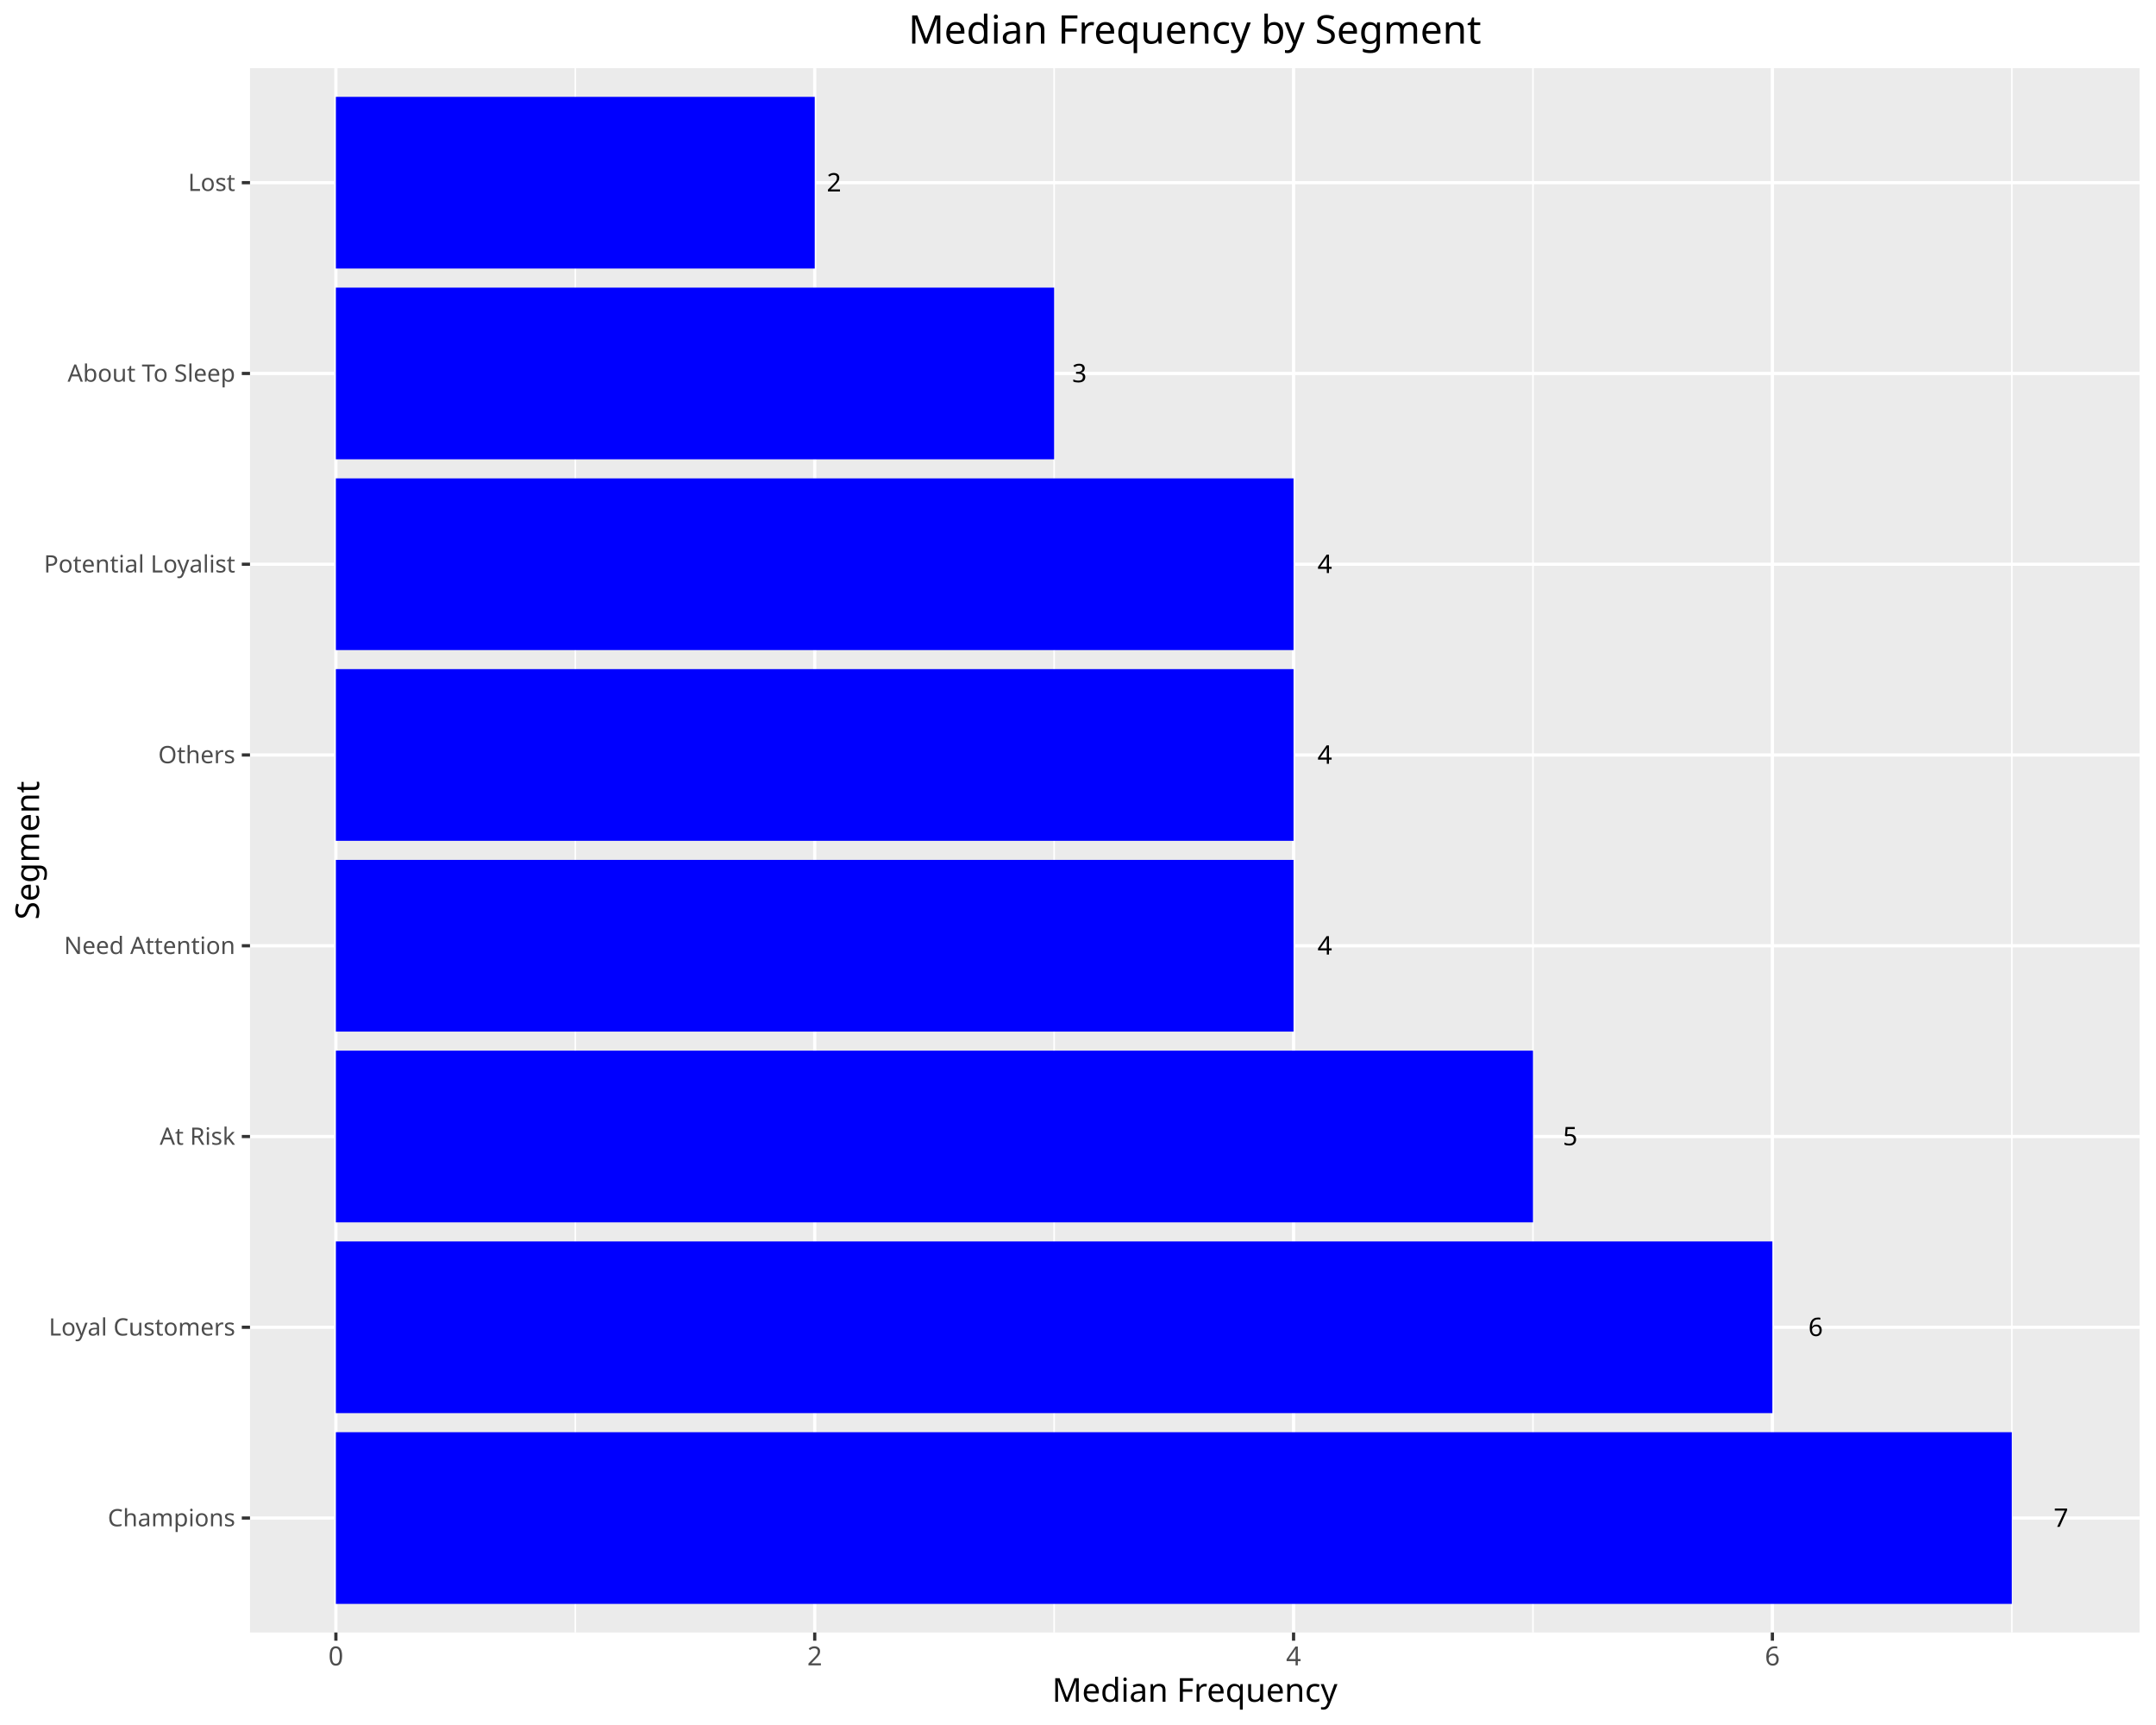
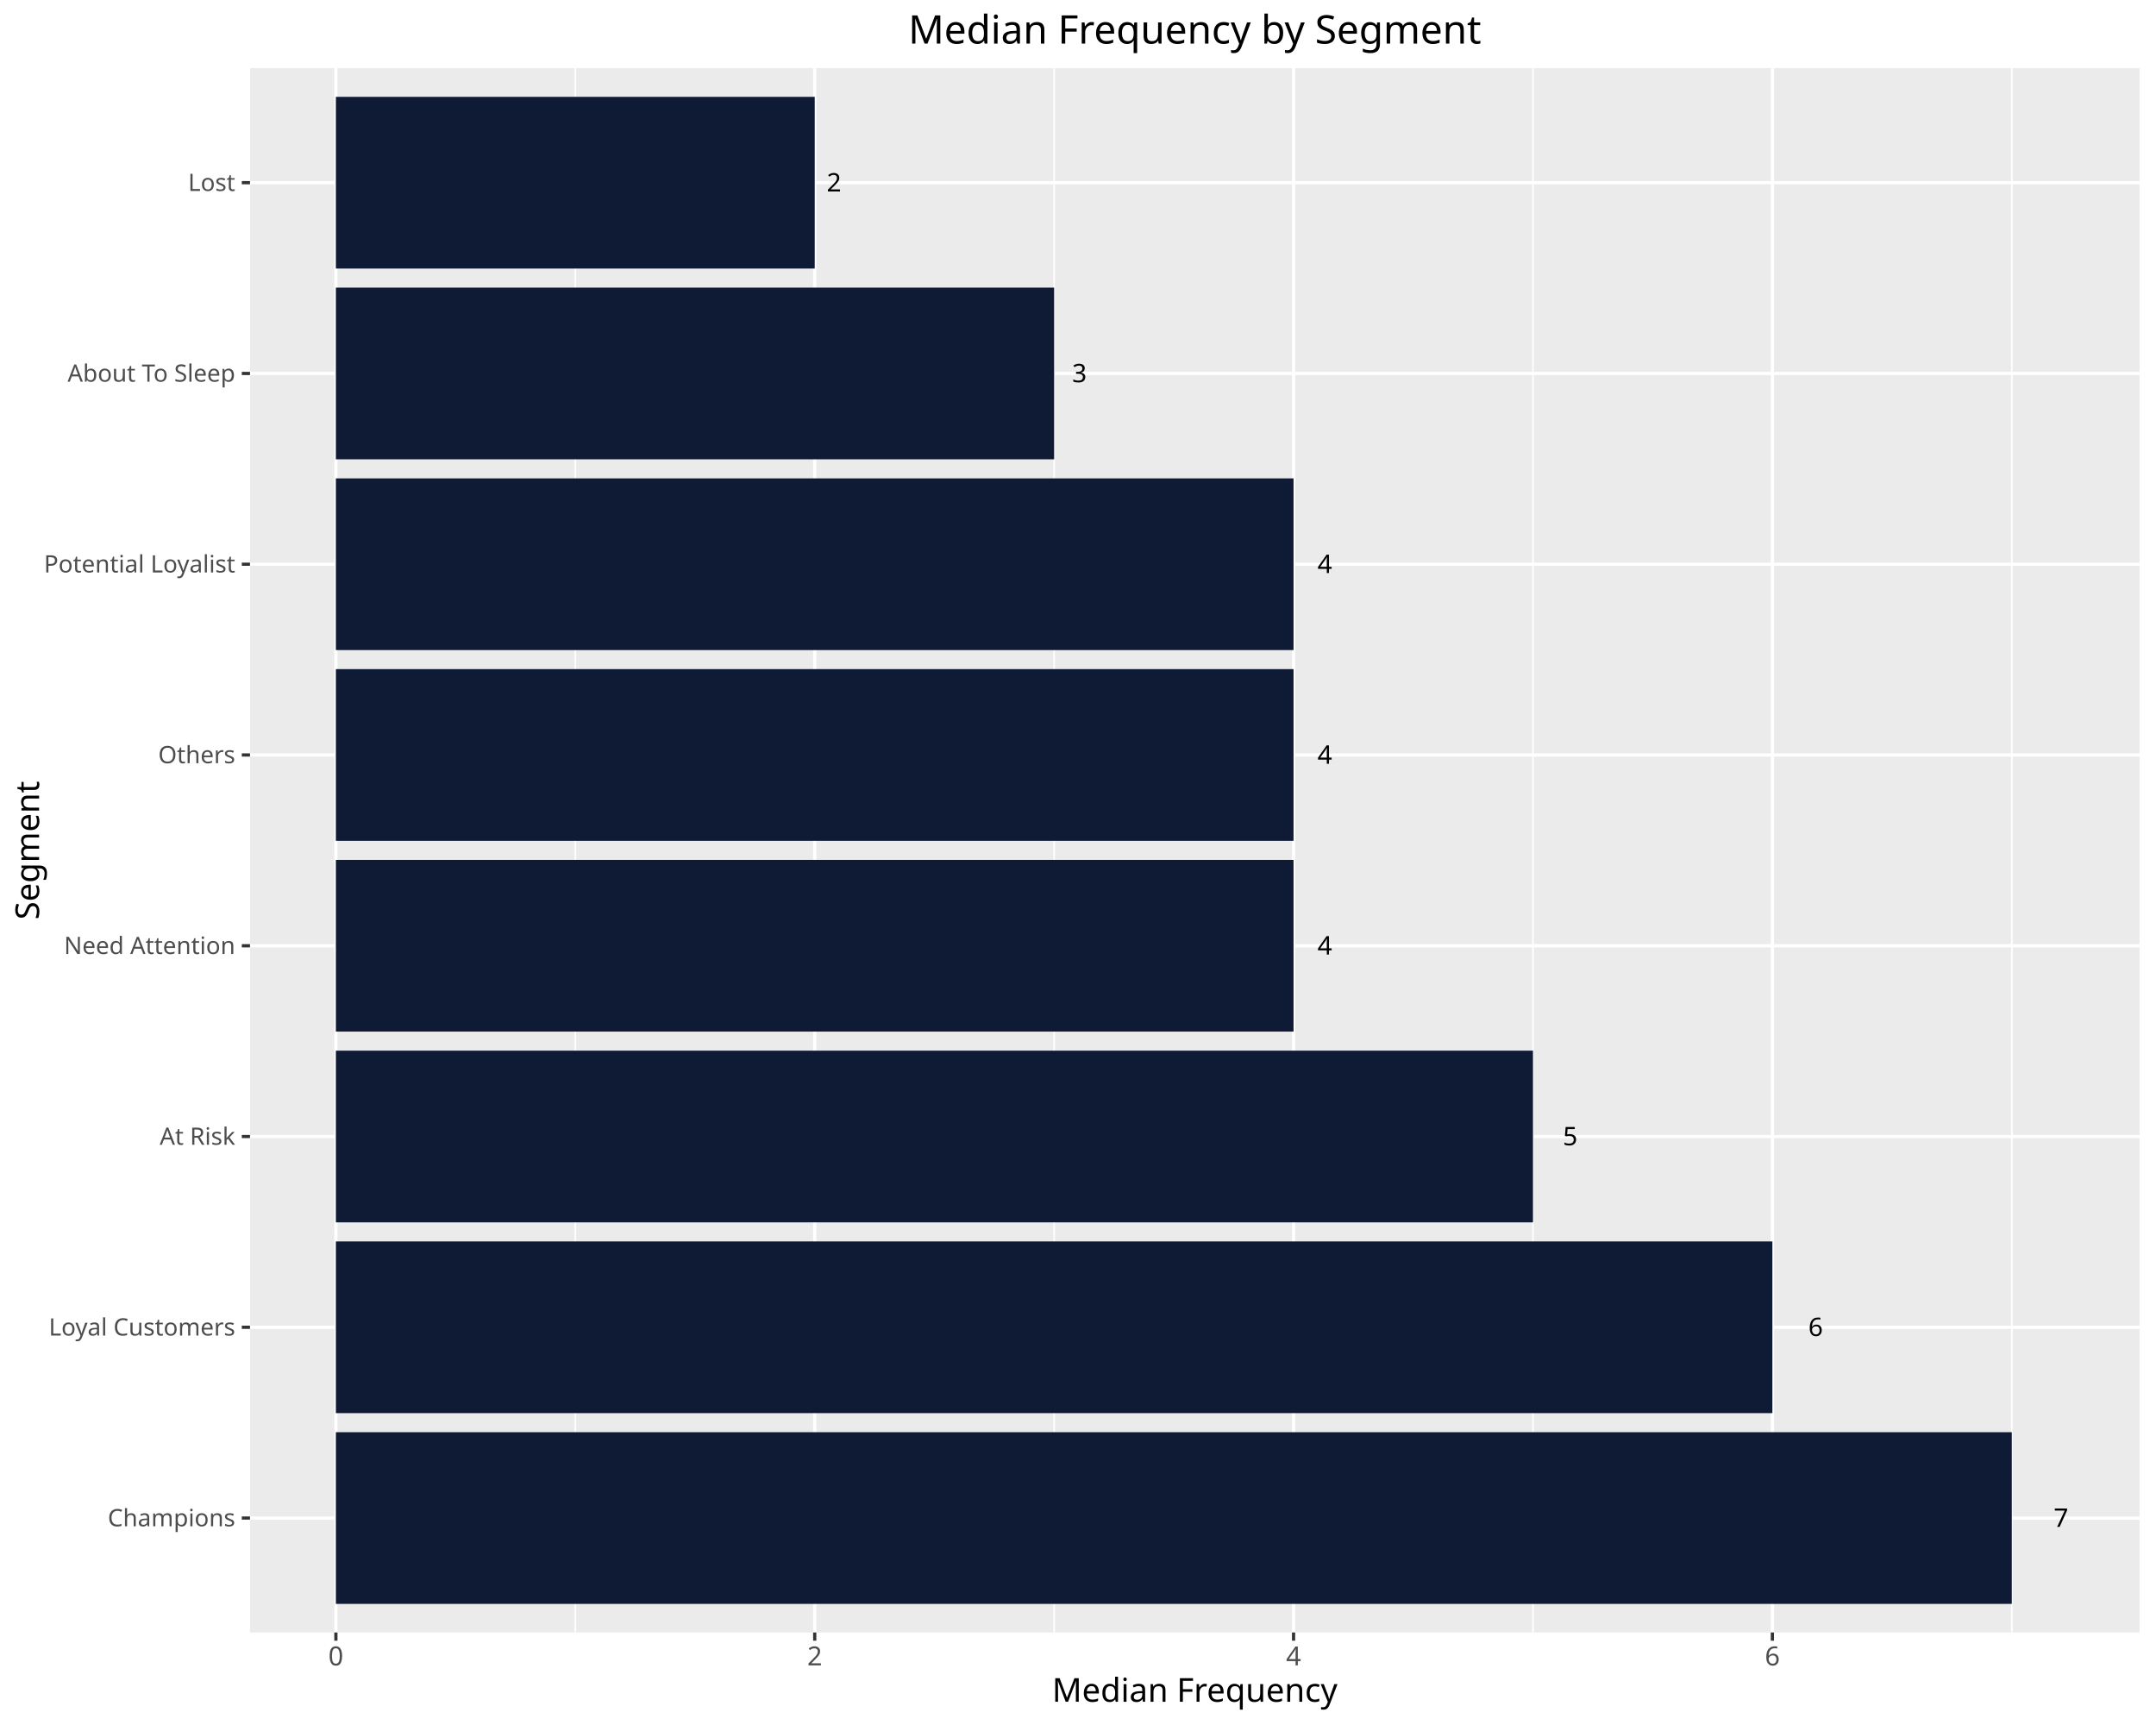
<svg xmlns="http://www.w3.org/2000/svg" class="svglite" data-engine-version="2.0" width="720.00pt" height="576.00pt" viewBox="0 0 720.00 576.00">
  <defs>
    <style type="text/css">
    .svglite line, .svglite polyline, .svglite polygon, .svglite path, .svglite rect, .svglite circle {
      fill: none;
      stroke: #000000;
      stroke-linecap: round;
      stroke-linejoin: round;
      stroke-miterlimit: 10.00;
    }
  </style>
  </defs>
  <rect width="100%" height="100%" style="stroke: none; fill: #FFFFFF;" />
  <defs>
    <clipPath id="cpMC4wMHw3MjAuMDB8MC4wMHw1NzYuMDA=">
      <rect x="0.00" y="0.00" width="720.00" height="576.00" />
    </clipPath>
  </defs>
  <g clip-path="url(#cpMC4wMHw3MjAuMDB8MC4wMHw1NzYuMDA=)">
    <rect x="0.00" y="0.00" width="720.00" height="576.00" style="stroke-width: 1.07; stroke: #FFFFFF; fill: #FFFFFF;" />
  </g>
  <defs>
    <clipPath id="cpODMuNDl8NzE0LjUyfDIyLjc4fDU0NS4xMQ==">
      <rect x="83.49" y="22.78" width="631.03" height="522.33" />
    </clipPath>
  </defs>
  <g clip-path="url(#cpODMuNDl8NzE0LjUyfDIyLjc4fDU0NS4xMQ==)">
    <rect x="83.49" y="22.78" width="631.03" height="522.33" style="stroke-width: 1.07; stroke: none; fill: #EBEBEB;" />
    <polyline points="192.13,545.11 192.13,22.78 " style="stroke-width: 0.53; stroke: #FFFFFF; stroke-linecap: butt;" />
    <polyline points="352.03,545.11 352.03,22.78 " style="stroke-width: 0.53; stroke: #FFFFFF; stroke-linecap: butt;" />
    <polyline points="511.94,545.11 511.94,22.78 " style="stroke-width: 0.53; stroke: #FFFFFF; stroke-linecap: butt;" />
    <polyline points="671.85,545.11 671.85,22.78 " style="stroke-width: 0.53; stroke: #FFFFFF; stroke-linecap: butt;" />
    <polyline points="83.49,506.89 714.52,506.89 " style="stroke-width: 1.07; stroke: #FFFFFF; stroke-linecap: butt;" />
    <polyline points="83.49,443.19 714.52,443.19 " style="stroke-width: 1.07; stroke: #FFFFFF; stroke-linecap: butt;" />
    <polyline points="83.49,379.50 714.52,379.50 " style="stroke-width: 1.07; stroke: #FFFFFF; stroke-linecap: butt;" />
    <polyline points="83.49,315.80 714.52,315.80 " style="stroke-width: 1.07; stroke: #FFFFFF; stroke-linecap: butt;" />
    <polyline points="83.49,252.10 714.52,252.10 " style="stroke-width: 1.07; stroke: #FFFFFF; stroke-linecap: butt;" />
    <polyline points="83.49,188.40 714.52,188.40 " style="stroke-width: 1.07; stroke: #FFFFFF; stroke-linecap: butt;" />
    <polyline points="83.49,124.70 714.52,124.70 " style="stroke-width: 1.07; stroke: #FFFFFF; stroke-linecap: butt;" />
    <polyline points="83.49,61.00 714.52,61.00 " style="stroke-width: 1.07; stroke: #FFFFFF; stroke-linecap: butt;" />
    <polyline points="112.17,545.11 112.17,22.78 " style="stroke-width: 1.07; stroke: #FFFFFF; stroke-linecap: butt;" />
    <polyline points="272.08,545.11 272.08,22.78 " style="stroke-width: 1.07; stroke: #FFFFFF; stroke-linecap: butt;" />
    <polyline points="431.99,545.11 431.99,22.78 " style="stroke-width: 1.07; stroke: #FFFFFF; stroke-linecap: butt;" />
    <polyline points="591.89,545.11 591.89,22.78 " style="stroke-width: 1.07; stroke: #FFFFFF; stroke-linecap: butt;" />
-     <rect x="112.17" y="32.34" width="159.91" height="57.33" style="stroke-width: 1.07; stroke: none; stroke-linecap: butt; stroke-linejoin: miter; fill: #0000FF;" />
-     <rect x="112.17" y="96.04" width="239.86" height="57.33" style="stroke-width: 1.07; stroke: none; stroke-linecap: butt; stroke-linejoin: miter; fill: #0000FF;" />
-     <rect x="112.17" y="287.13" width="319.81" height="57.33" style="stroke-width: 1.07; stroke: none; stroke-linecap: butt; stroke-linejoin: miter; fill: #0000FF;" />
-     <rect x="112.17" y="223.43" width="319.81" height="57.33" style="stroke-width: 1.07; stroke: none; stroke-linecap: butt; stroke-linejoin: miter; fill: #0000FF;" />
-     <rect x="112.17" y="159.74" width="319.81" height="57.33" style="stroke-width: 1.07; stroke: none; stroke-linecap: butt; stroke-linejoin: miter; fill: #0000FF;" />
-     <rect x="112.17" y="350.83" width="399.77" height="57.33" style="stroke-width: 1.07; stroke: none; stroke-linecap: butt; stroke-linejoin: miter; fill: #0000FF;" />
-     <rect x="112.17" y="414.53" width="479.72" height="57.33" style="stroke-width: 1.07; stroke: none; stroke-linecap: butt; stroke-linejoin: miter; fill: #0000FF;" />
-     <rect x="112.17" y="478.23" width="559.67" height="57.33" style="stroke-width: 1.07; stroke: none; stroke-linecap: butt; stroke-linejoin: miter; fill: #0000FF;" />
+     <rect x="112.17" y="32.34" width="159.91" height="57.33" style="stroke-width: 1.07; stroke: none; stroke-linecap: butt; stroke-linejoin: miter; fill: #0F1A34;" />
+     <rect x="112.17" y="96.04" width="239.86" height="57.33" style="stroke-width: 1.07; stroke: none; stroke-linecap: butt; stroke-linejoin: miter; fill: #0F1A34;" />
+     <rect x="112.17" y="287.13" width="319.81" height="57.33" style="stroke-width: 1.07; stroke: none; stroke-linecap: butt; stroke-linejoin: miter; fill: #0F1A34;" />
+     <rect x="112.17" y="223.43" width="319.81" height="57.33" style="stroke-width: 1.07; stroke: none; stroke-linecap: butt; stroke-linejoin: miter; fill: #0F1A34;" />
+     <rect x="112.17" y="159.74" width="319.81" height="57.33" style="stroke-width: 1.07; stroke: none; stroke-linecap: butt; stroke-linejoin: miter; fill: #0F1A34;" />
+     <rect x="112.17" y="350.83" width="399.77" height="57.33" style="stroke-width: 1.07; stroke: none; stroke-linecap: butt; stroke-linejoin: miter; fill: #0F1A34;" />
+     <rect x="112.17" y="414.53" width="479.72" height="57.33" style="stroke-width: 1.07; stroke: none; stroke-linecap: butt; stroke-linejoin: miter; fill: #0F1A34;" />
+     <rect x="112.17" y="478.23" width="559.67" height="57.33" style="stroke-width: 1.07; stroke: none; stroke-linecap: butt; stroke-linejoin: miter; fill: #0F1A34;" />
    <text x="276.08" y="63.94" style="font-size: 8.54px; font-family: sans;" textLength="4.75px" lengthAdjust="spacingAndGlyphs">2</text>
    <text x="358.03" y="127.64" style="font-size: 8.54px; font-family: sans;" textLength="4.75px" lengthAdjust="spacingAndGlyphs">3</text>
    <text x="439.98" y="318.73" style="font-size: 8.54px; font-family: sans;" textLength="4.75px" lengthAdjust="spacingAndGlyphs">4</text>
    <text x="439.98" y="255.04" style="font-size: 8.54px; font-family: sans;" textLength="4.75px" lengthAdjust="spacingAndGlyphs">4</text>
    <text x="439.98" y="191.34" style="font-size: 8.54px; font-family: sans;" textLength="4.75px" lengthAdjust="spacingAndGlyphs">4</text>
    <text x="521.93" y="382.43" style="font-size: 8.54px; font-family: sans;" textLength="4.75px" lengthAdjust="spacingAndGlyphs">5</text>
    <text x="603.89" y="446.13" style="font-size: 8.54px; font-family: sans;" textLength="4.75px" lengthAdjust="spacingAndGlyphs">6</text>
    <text x="685.84" y="509.83" style="font-size: 8.54px; font-family: sans;" textLength="4.75px" lengthAdjust="spacingAndGlyphs">7</text>
  </g>
  <g clip-path="url(#cpMC4wMHw3MjAuMDB8MC4wMHw1NzYuMDA=)">
    <text x="78.56" y="509.65" text-anchor="end" style="font-size: 8.00px; fill: #4D4D4D; font-family: sans;" textLength="40.47px" lengthAdjust="spacingAndGlyphs">Champions</text>
    <text x="78.56" y="445.95" text-anchor="end" style="font-size: 8.00px; fill: #4D4D4D; font-family: sans;" textLength="60.04px" lengthAdjust="spacingAndGlyphs">Loyal Customers</text>
    <text x="78.56" y="382.25" text-anchor="end" style="font-size: 8.00px; fill: #4D4D4D; font-family: sans;" textLength="25.34px" lengthAdjust="spacingAndGlyphs">At Risk</text>
    <text x="78.56" y="318.55" text-anchor="end" style="font-size: 8.00px; fill: #4D4D4D; font-family: sans;" textLength="52.93px" lengthAdjust="spacingAndGlyphs">Need Attention</text>
    <text x="78.56" y="254.85" text-anchor="end" style="font-size: 8.00px; fill: #4D4D4D; font-family: sans;" textLength="24.01px" lengthAdjust="spacingAndGlyphs">Others</text>
    <text x="78.56" y="191.15" text-anchor="end" style="font-size: 8.00px; fill: #4D4D4D; font-family: sans;" textLength="60.48px" lengthAdjust="spacingAndGlyphs">Potential Loyalist</text>
    <text x="78.56" y="127.45" text-anchor="end" style="font-size: 8.00px; fill: #4D4D4D; font-family: sans;" textLength="55.15px" lengthAdjust="spacingAndGlyphs">About To Sleep</text>
    <text x="78.56" y="63.76" text-anchor="end" style="font-size: 8.00px; fill: #4D4D4D; font-family: sans;" textLength="15.12px" lengthAdjust="spacingAndGlyphs">Lost</text>
    <polyline points="80.75,506.89 83.49,506.89 " style="stroke-width: 1.07; stroke: #333333; stroke-linecap: butt;" />
    <polyline points="80.75,443.19 83.49,443.19 " style="stroke-width: 1.07; stroke: #333333; stroke-linecap: butt;" />
    <polyline points="80.75,379.50 83.49,379.50 " style="stroke-width: 1.07; stroke: #333333; stroke-linecap: butt;" />
    <polyline points="80.75,315.80 83.49,315.80 " style="stroke-width: 1.07; stroke: #333333; stroke-linecap: butt;" />
    <polyline points="80.75,252.10 83.49,252.10 " style="stroke-width: 1.07; stroke: #333333; stroke-linecap: butt;" />
    <polyline points="80.75,188.40 83.49,188.40 " style="stroke-width: 1.07; stroke: #333333; stroke-linecap: butt;" />
    <polyline points="80.75,124.70 83.49,124.70 " style="stroke-width: 1.07; stroke: #333333; stroke-linecap: butt;" />
    <polyline points="80.75,61.00 83.49,61.00 " style="stroke-width: 1.07; stroke: #333333; stroke-linecap: butt;" />
    <polyline points="112.17,547.85 112.17,545.11 " style="stroke-width: 1.07; stroke: #333333; stroke-linecap: butt;" />
    <polyline points="272.08,547.85 272.08,545.11 " style="stroke-width: 1.07; stroke: #333333; stroke-linecap: butt;" />
    <polyline points="431.99,547.85 431.99,545.11 " style="stroke-width: 1.07; stroke: #333333; stroke-linecap: butt;" />
    <polyline points="591.89,547.85 591.89,545.11 " style="stroke-width: 1.07; stroke: #333333; stroke-linecap: butt;" />
    <text x="112.17" y="556.10" text-anchor="middle" style="font-size: 8.80px; fill: #4D4D4D; font-family: sans;" textLength="4.89px" lengthAdjust="spacingAndGlyphs">0</text>
    <text x="272.08" y="556.10" text-anchor="middle" style="font-size: 8.80px; fill: #4D4D4D; font-family: sans;" textLength="4.89px" lengthAdjust="spacingAndGlyphs">2</text>
    <text x="431.99" y="556.10" text-anchor="middle" style="font-size: 8.80px; fill: #4D4D4D; font-family: sans;" textLength="4.89px" lengthAdjust="spacingAndGlyphs">4</text>
    <text x="591.89" y="556.10" text-anchor="middle" style="font-size: 8.80px; fill: #4D4D4D; font-family: sans;" textLength="4.89px" lengthAdjust="spacingAndGlyphs">6</text>
    <text x="399.00" y="568.24" text-anchor="middle" style="font-size: 11.00px; font-family: sans;" textLength="91.12px" lengthAdjust="spacingAndGlyphs">Median Frequency</text>
    <text transform="translate(13.05,283.95) rotate(-90)" text-anchor="middle" style="font-size: 11.00px; font-family: sans;" textLength="44.04px" lengthAdjust="spacingAndGlyphs">Segment</text>
    <text x="399.00" y="14.56" text-anchor="middle" style="font-size: 13.20px; font-family: sans;" textLength="187.13px" lengthAdjust="spacingAndGlyphs">Median Frequency  by Segment</text>
  </g>
</svg>
